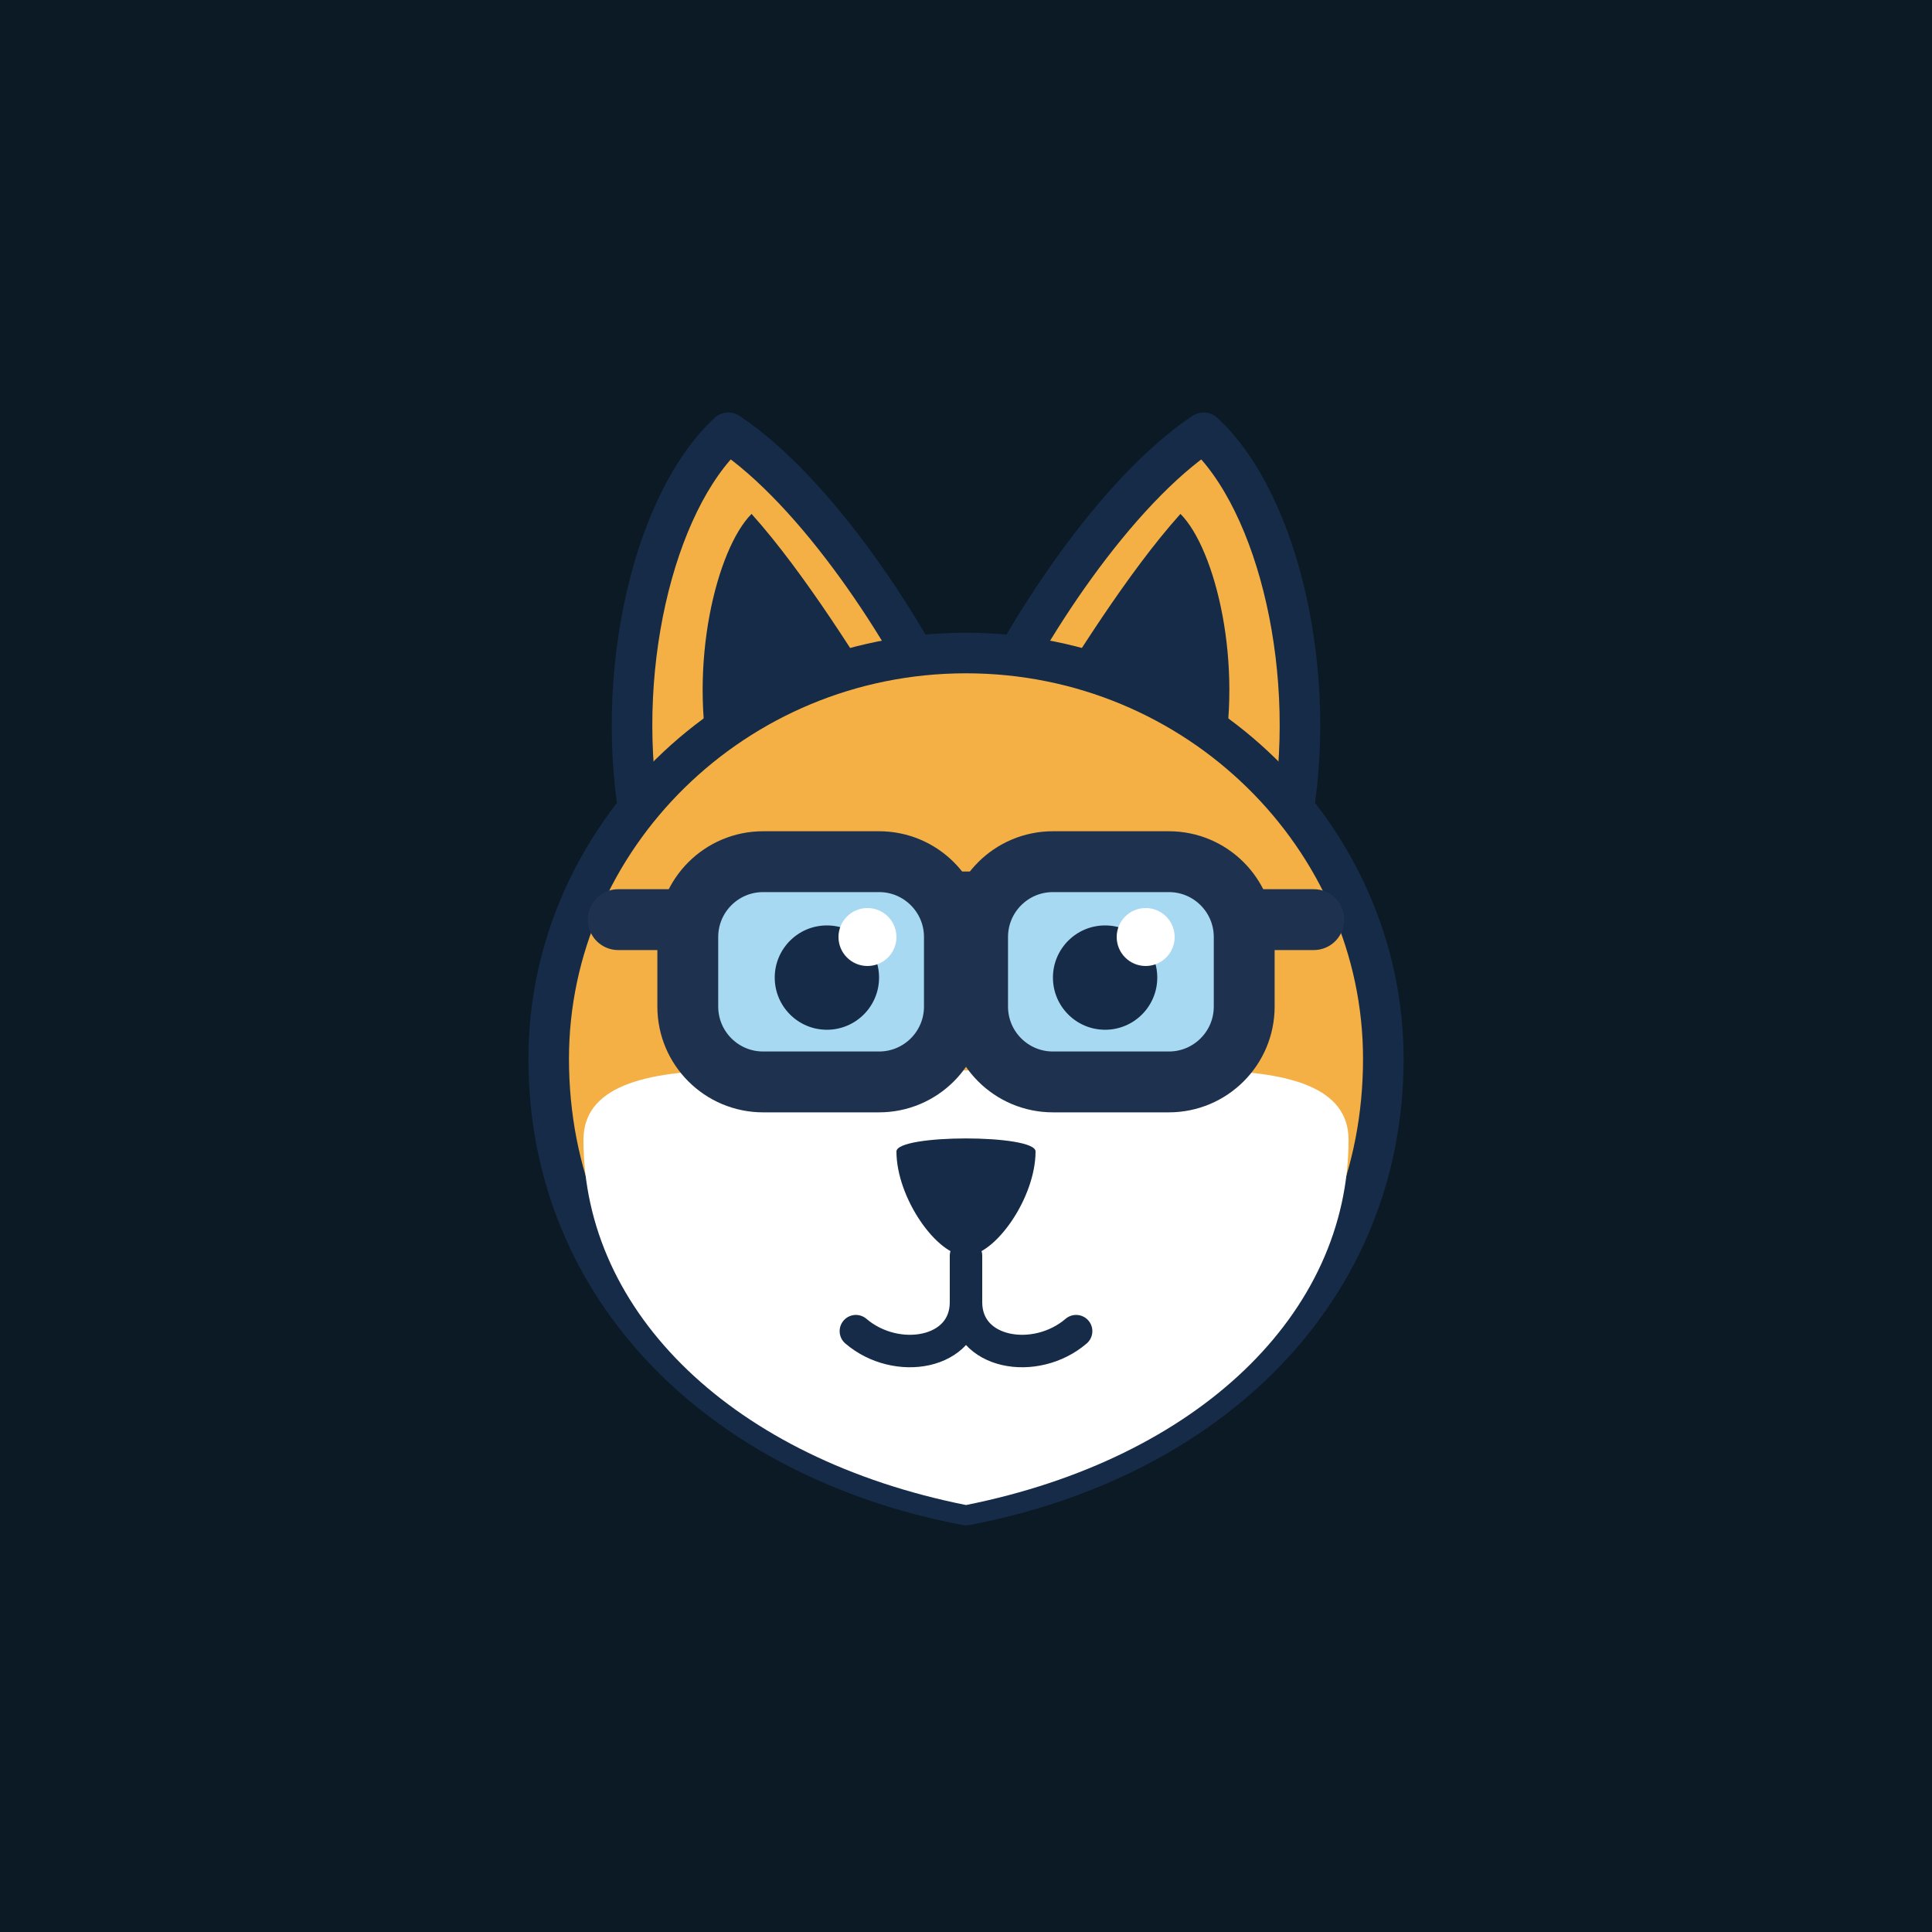
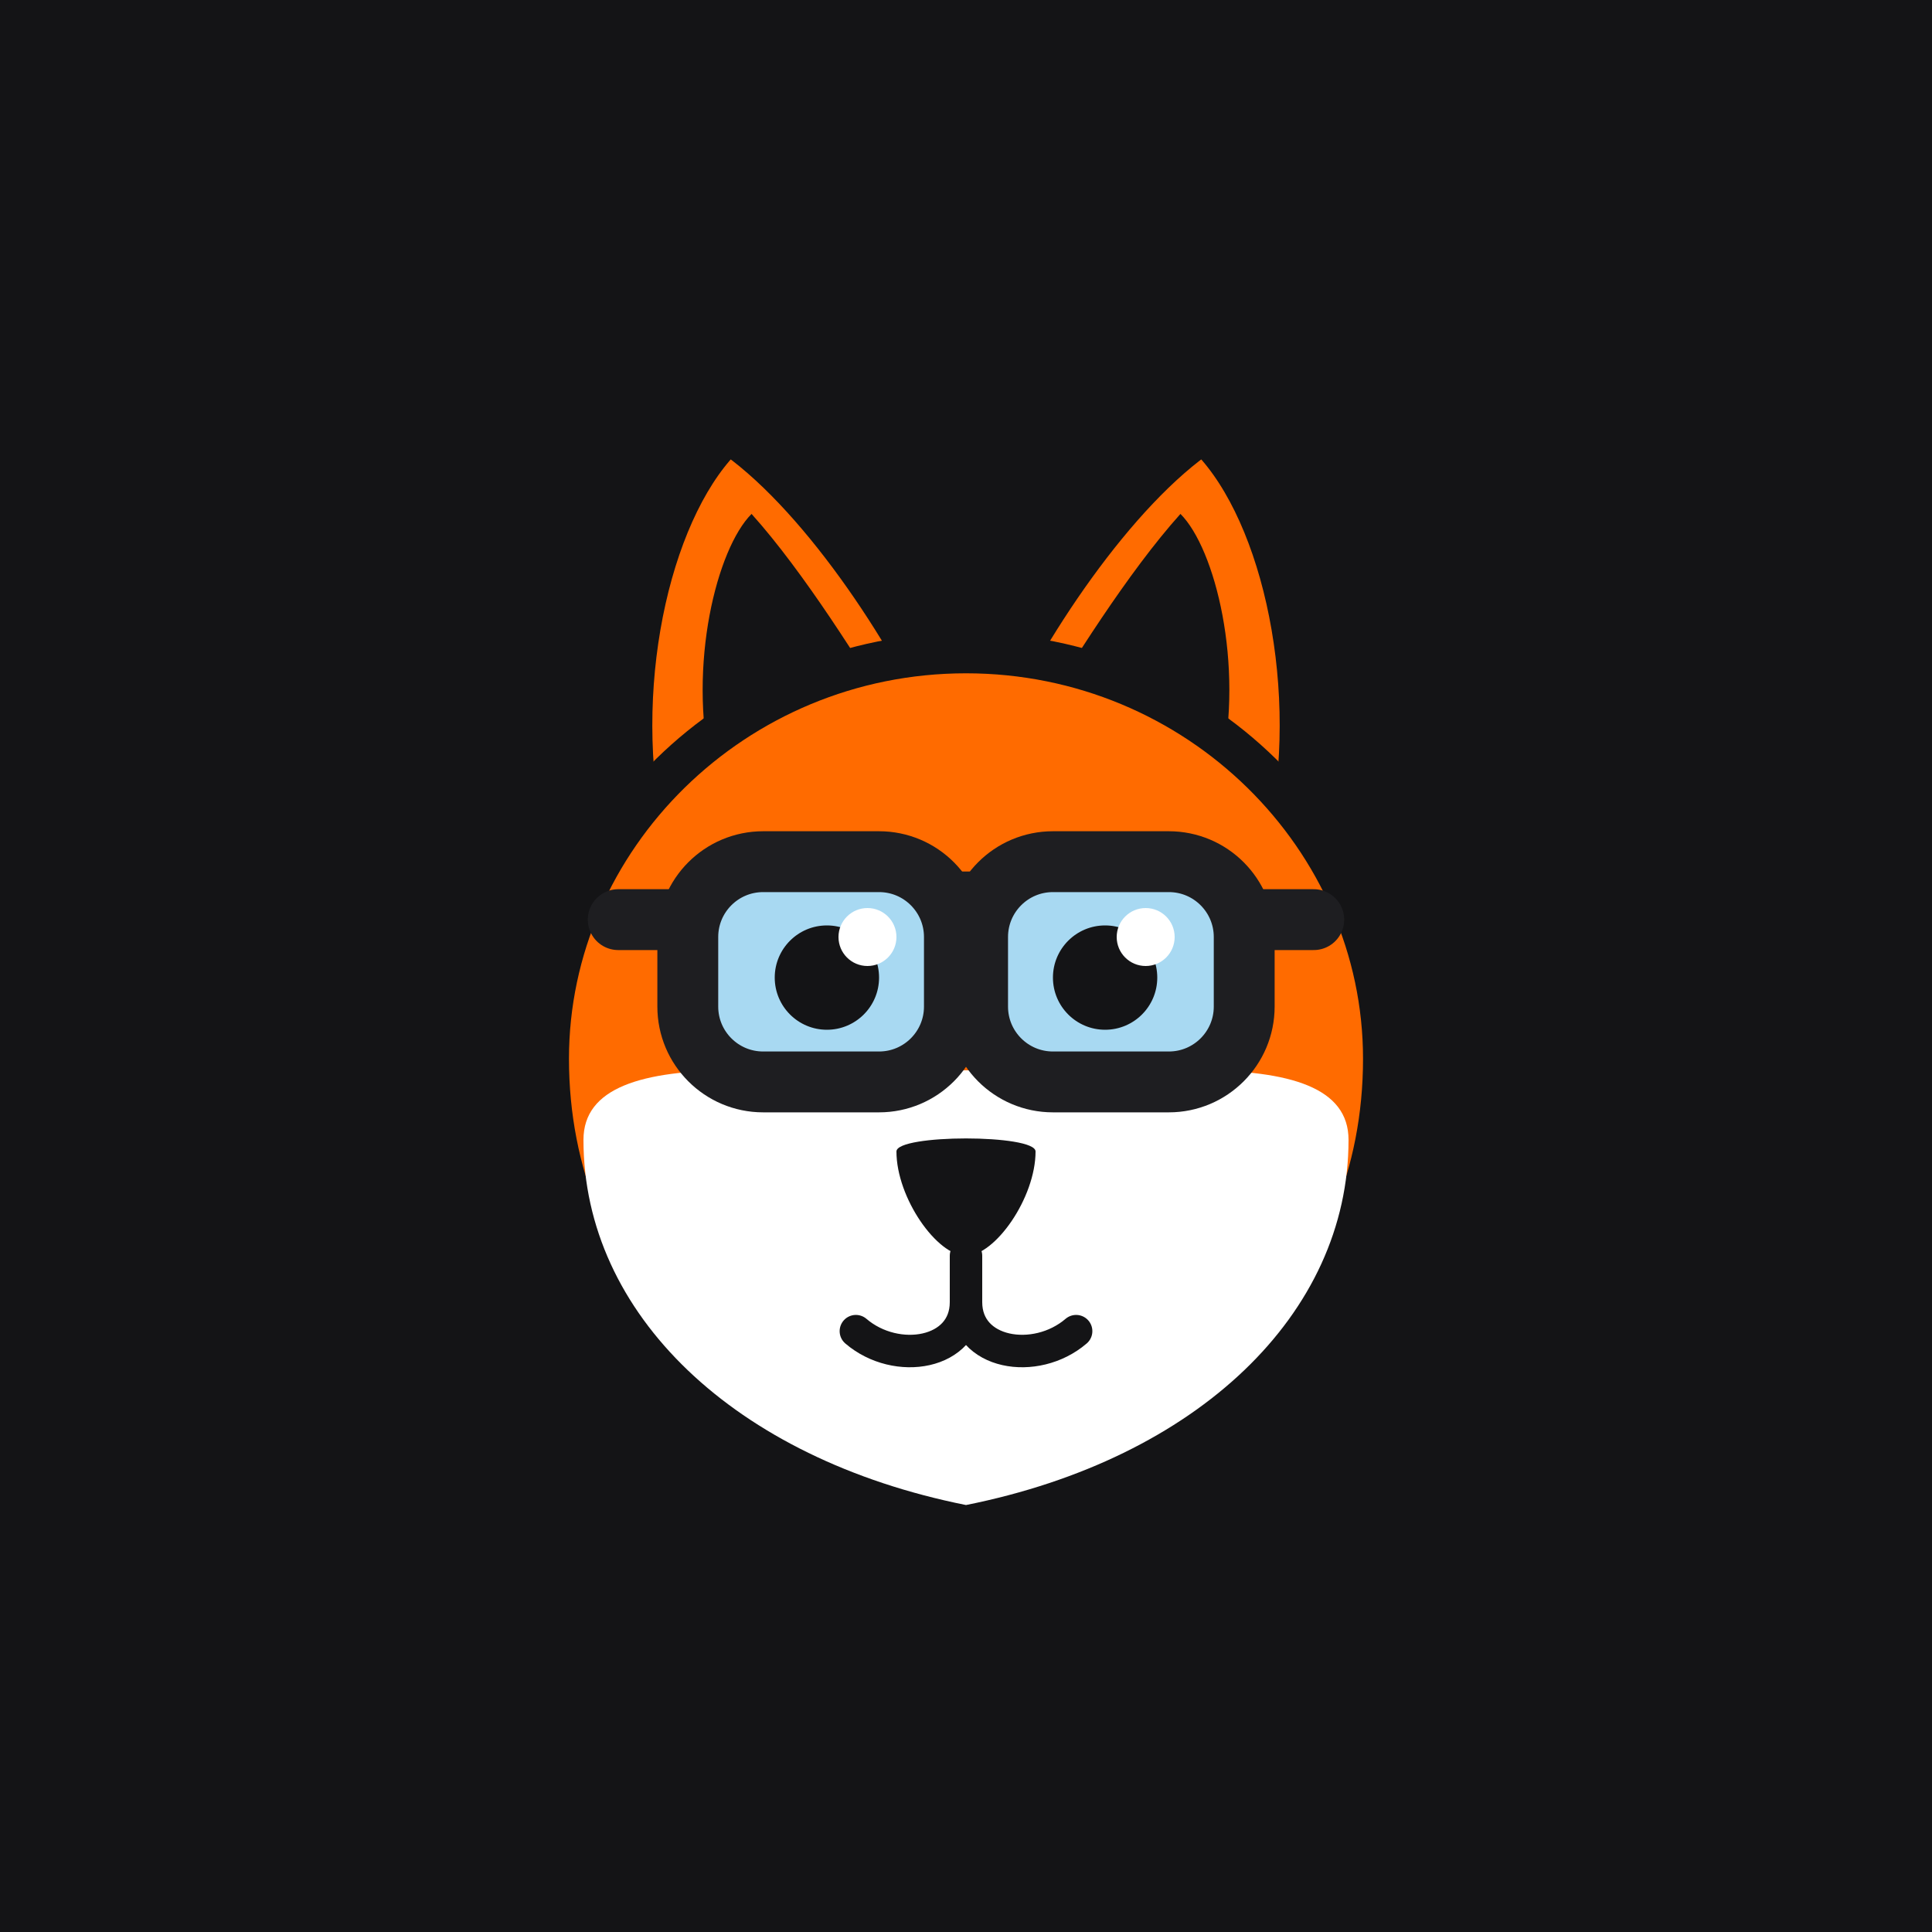
<svg xmlns="http://www.w3.org/2000/svg" width="1024" height="1024" viewBox="0 0 1024 1024">
-   <rect width="1024" height="1024" rx="0" fill="#0B1A24" />
+   <rect width="1024" height="1024" rx="0" fill="#141416" />
  <g transform="translate(204.8,204.8) scale(3.072)">
-     <g stroke="#152B47" stroke-width="7" stroke-linejoin="round" stroke-linecap="round">
-       <path d="M44,76 C39,50 46,20 59,8 C74,18 90,42 98,60 Z" fill="#F4B044" />
-       <path d="M156,76 C161,50 154,20 141,8 C126,18 110,42 102,60 Z" fill="#F4B044" />
-       <path d="M56,66 C52,48 57,28 63,22 C72,32 82,48 88,58 Z" fill="#152B47" stroke="none" />
-       <path d="M144,66 C148,48 143,28 137,22 C128,32 118,48 112,58 Z" fill="#152B47" stroke="none" />
-       <path d="M100,46 C60,46 28,78 28,116 C28,156 58,185 100,193 C142,185 172,156 172,116 C172,78 140,46 100,46 Z" fill="#F4B044" />
+     <g stroke="#141416" stroke-width="7" stroke-linejoin="round" stroke-linecap="round">
+       <path d="M44,76 C39,50 46,20 59,8 C74,18 90,42 98,60 Z" fill="#FF6B00" />
+       <path d="M156,76 C161,50 154,20 141,8 C126,18 110,42 102,60 Z" fill="#FF6B00" />
+       <path d="M56,66 C52,48 57,28 63,22 C72,32 82,48 88,58 Z" fill="#141416" stroke="none" />
+       <path d="M144,66 C148,48 143,28 137,22 C128,32 118,48 112,58 Z" fill="#141416" stroke="none" />
+       <path d="M100,46 C60,46 28,78 28,116 C28,156 58,185 100,193 C142,185 172,156 172,116 C172,78 140,46 100,46 Z" fill="#FF6B00" />
      <path d="M34,130 C34,121 44,118 60,118 L140,118 C156,118 166,121 166,130 C166,160 140,185 100,193 C60,185 34,160 34,130 Z" fill="#FFFFFF" stroke="none" />
-       <path d="M40,92 L52,92" fill="none" stroke="#1E3250" stroke-width="10.5" />
-       <path d="M148,92 L160,92" fill="none" stroke="#1E3250" stroke-width="10.5" />
-       <path d="M97,90 L103,90" fill="none" stroke="#1E3250" stroke-width="12.6" />
-       <rect x="52" y="82" width="46" height="38" rx="13" fill="#A8D9F2" stroke="#1E3250" stroke-width="10.5" />
-       <rect x="102" y="82" width="46" height="38" rx="13" fill="#A8D9F2" stroke="#1E3250" stroke-width="10.5" />
-       <circle cx="76" cy="102" r="9" fill="#152B47" stroke="none" />
-       <circle cx="124" cy="102" r="9" fill="#152B47" stroke="none" />
+       <path d="M40,92 L52,92" fill="none" stroke="#1E1E21" stroke-width="10.5" />
+       <path d="M148,92 L160,92" fill="none" stroke="#1E1E21" stroke-width="10.5" />
+       <path d="M97,90 L103,90" fill="none" stroke="#1E1E21" stroke-width="12.6" />
+       <rect x="52" y="82" width="46" height="38" rx="13" fill="#A8D9F2" stroke="#1E1E21" stroke-width="10.5" />
+       <rect x="102" y="82" width="46" height="38" rx="13" fill="#A8D9F2" stroke="#1E1E21" stroke-width="10.5" />
+       <circle cx="76" cy="102" r="9" fill="#141416" stroke="none" />
+       <circle cx="124" cy="102" r="9" fill="#141416" stroke="none" />
      <circle cx="83" cy="95" r="5" fill="#FFFFFF" stroke="none" />
      <circle cx="131" cy="95" r="5" fill="#FFFFFF" stroke="none" />
-       <path d="M88,132 C88,129 112,129 112,132 C112,140 105,150 100,150 C95,150 88,140 88,132 Z" fill="#152B47" stroke="none" />
-       <path d="M100,150 L100,158" fill="none" stroke="#152B47" stroke-width="5.6" />
-       <path d="M100,158 C100,167 88,169 81,163" fill="none" stroke="#152B47" stroke-width="5.6" />
-       <path d="M100,158 C100,167 112,169 119,163" fill="none" stroke="#152B47" stroke-width="5.6" />
+       <path d="M88,132 C88,129 112,129 112,132 C112,140 105,150 100,150 C95,150 88,140 88,132 Z" fill="#141416" stroke="none" />
+       <path d="M100,150 L100,158" fill="none" stroke="#141416" stroke-width="5.6" />
+       <path d="M100,158 C100,167 88,169 81,163" fill="none" stroke="#141416" stroke-width="5.6" />
+       <path d="M100,158 C100,167 112,169 119,163" fill="none" stroke="#141416" stroke-width="5.6" />
    </g>
  </g>
</svg>
